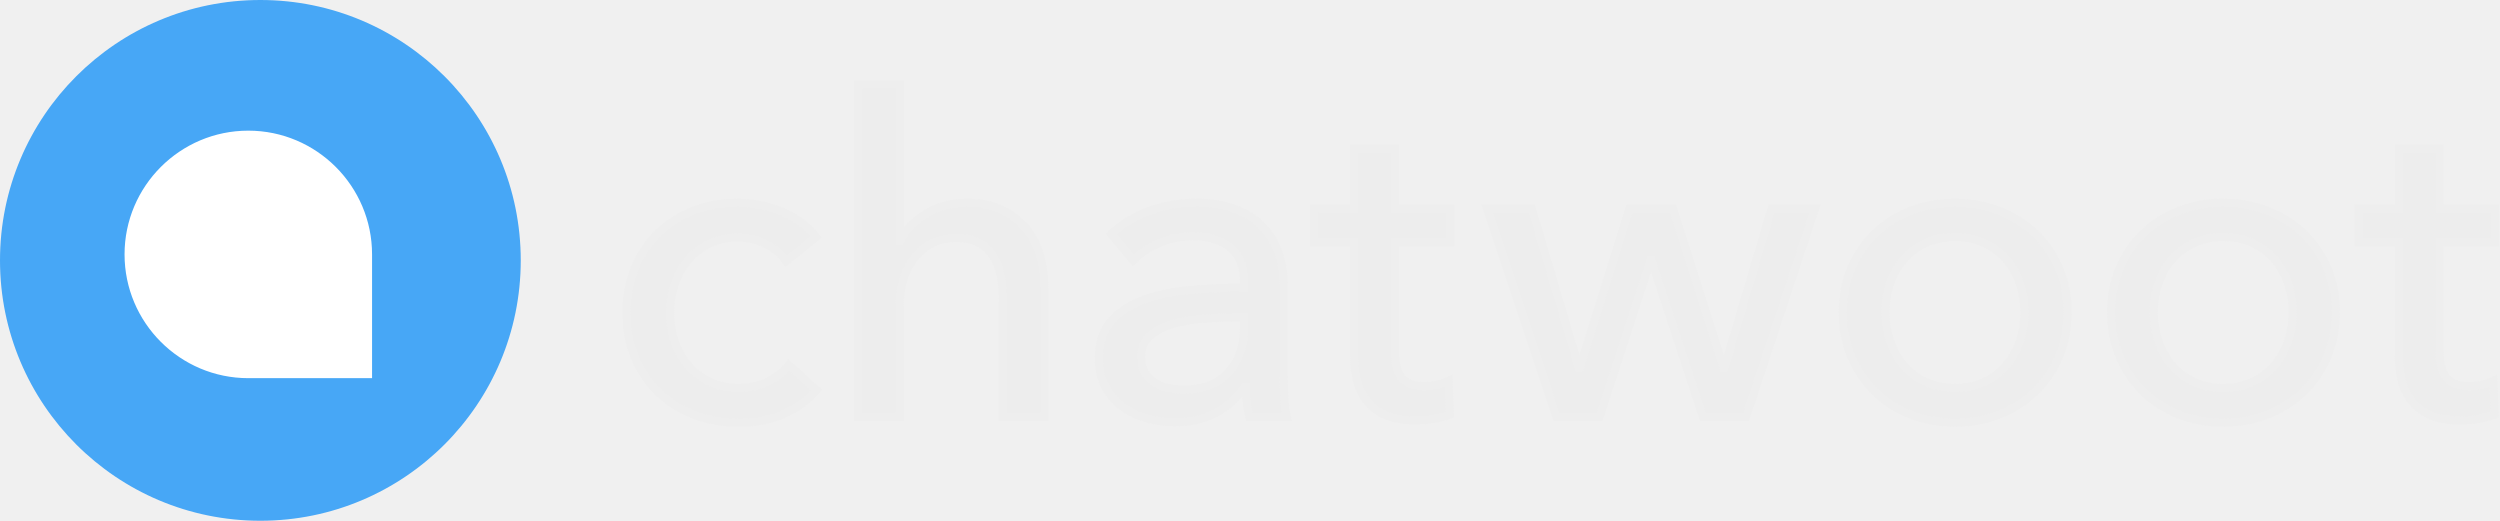
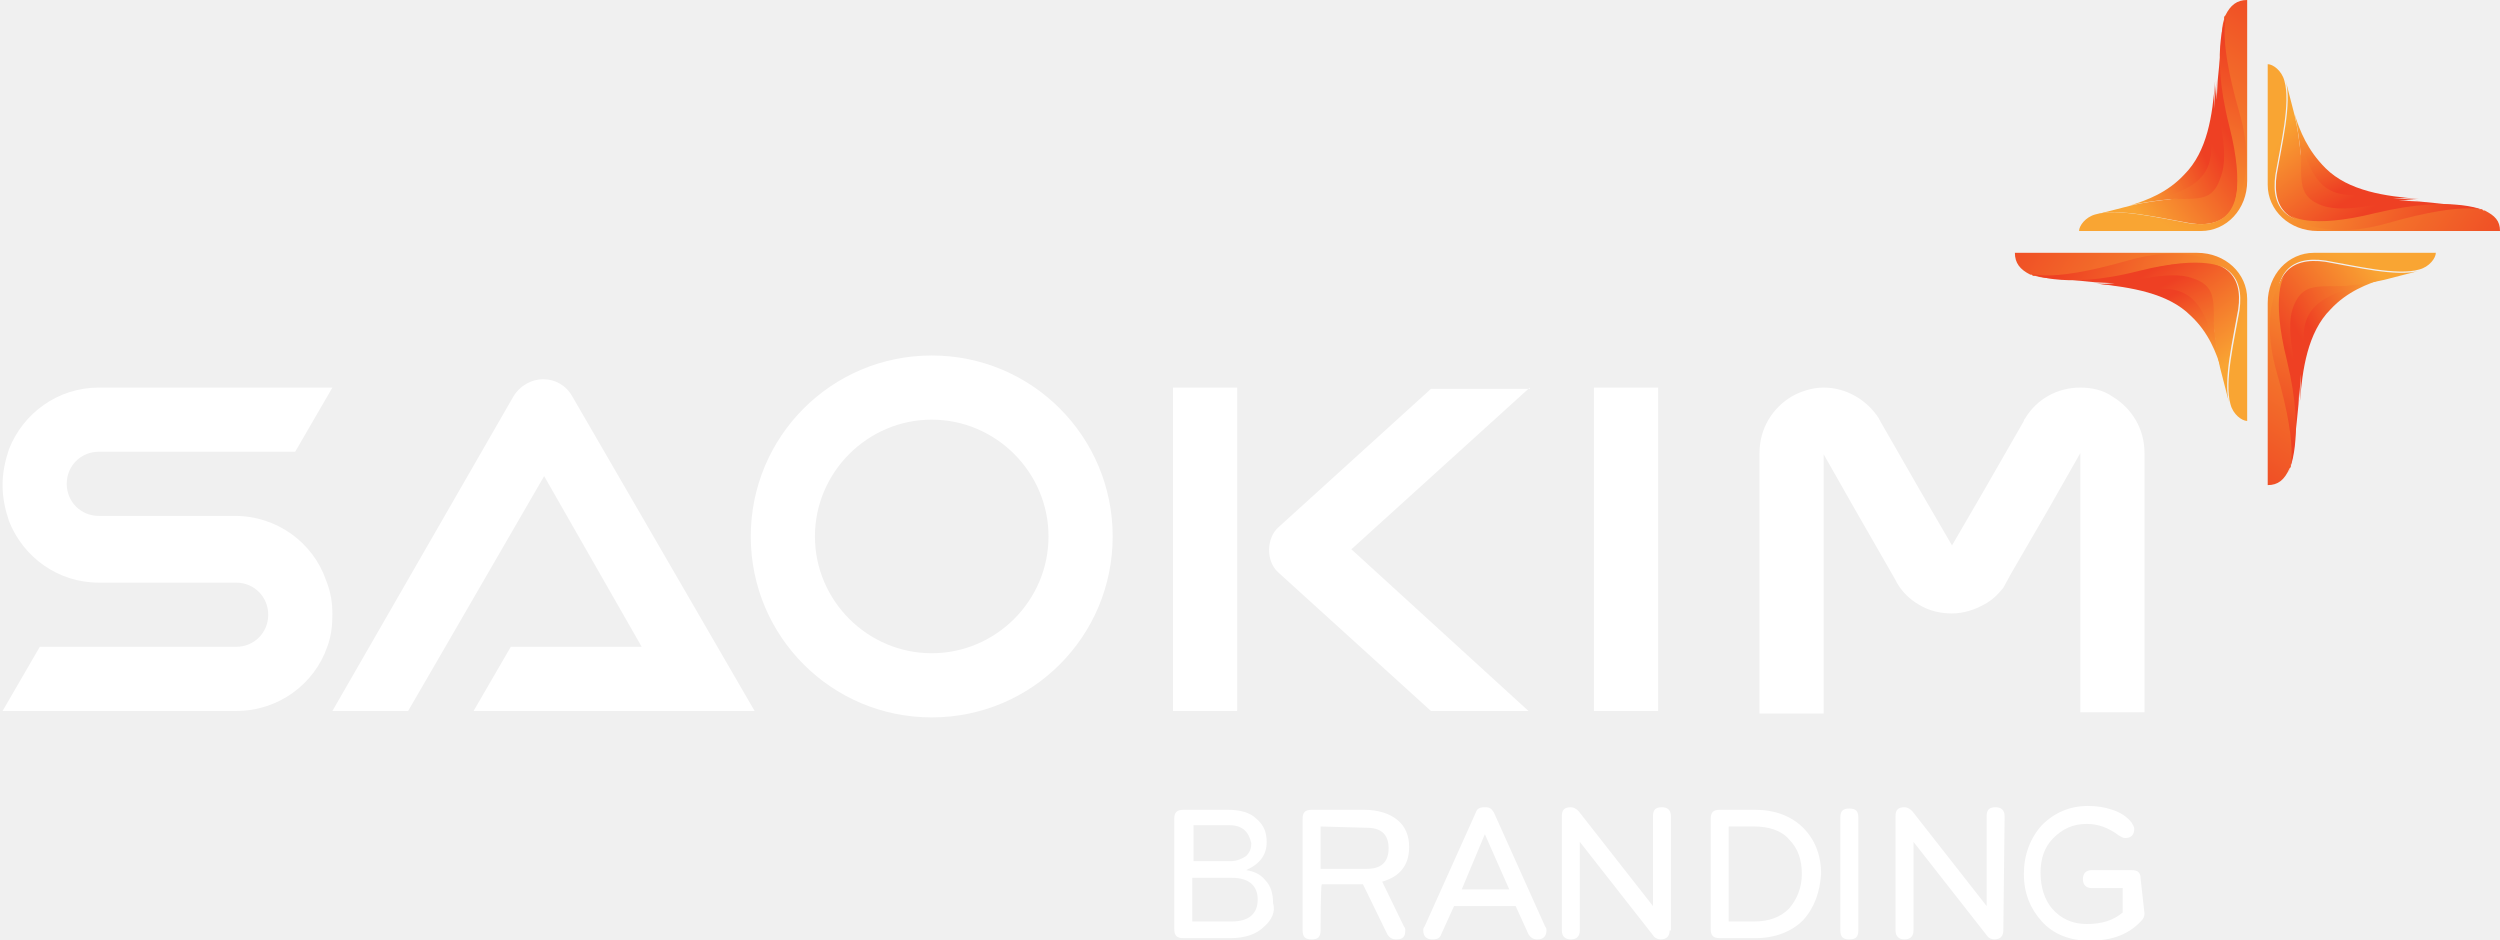
- <svg xmlns="http://www.w3.org/2000/svg" width="2458px" height="512px" viewBox="0 0 2458 512" version="1.1">
-   <g id="Page-1" stroke="none" stroke-width="1" fill="none" fill-rule="evenodd">
-     <g id="logo" fill-rule="nonzero">
-       <g id="woot-log">
-         <circle id="Oval" fill="#47A7F6" cx="256" cy="256" r="256" />
-         <path d="M362.808,368.808 L244.123,368.808 C178.699,368.808 125.457,315.562 125.457,250.122 C125.457,184.703 178.699,131.457 244.124,131.457 C309.565,131.457 362.808,184.703 362.808,250.122 L362.808,368.808 Z" id="Fill-1" stroke="#FFFFFF" stroke-width="6" fill="#FFFFFF" />
-       </g>
-       <path d="M772.982,256.848 C768.658,250.217 762.171,244.667 753.522,240.198 C744.872,235.73 735.647,233.495 725.844,233.495 C715.177,233.495 705.735,235.513 697.518,239.55 C689.302,243.586 682.31,248.992 676.544,255.767 C670.778,262.542 666.381,270.398 663.354,279.336 C660.327,288.273 658.813,297.643 658.813,307.446 C658.813,317.248 660.327,326.618 663.354,335.555 C666.381,344.493 670.778,352.349 676.544,359.124 C682.31,365.899 689.374,371.305 697.735,375.341 C706.095,379.378 715.609,381.396 726.277,381.396 C736.656,381.396 746.098,379.378 754.603,375.341 C763.108,371.305 770.099,365.827 775.577,358.908 L802.822,383.558 C794.173,393.649 783.361,401.505 770.387,407.127 C757.414,412.749 742.71,415.56 726.277,415.56 C710.42,415.56 695.789,412.965 682.382,407.776 C668.976,402.586 657.372,395.307 647.569,385.937 C637.767,376.567 630.055,365.251 624.433,351.989 C618.811,338.727 616,323.879 616,307.446 C616,291.3 618.739,276.597 624.217,263.335 C629.695,250.073 637.335,238.685 647.137,229.171 C656.939,219.657 668.544,212.305 681.95,207.115 C695.356,201.926 709.843,199.331 725.412,199.331 C739.827,199.331 754.17,202.214 768.441,207.98 C782.713,213.746 794.028,222.107 802.389,233.063 L772.982,256.848 Z M885.421,236.09 C890.322,225.999 898.683,217.35 910.504,210.143 C922.324,202.935 935.586,199.331 950.29,199.331 C963.552,199.331 974.94,201.565 984.454,206.034 C993.968,210.503 1001.896,216.485 1008.239,223.981 C1014.582,231.477 1019.267,240.27 1022.294,250.361 C1025.321,260.452 1026.835,271.263 1026.835,282.795 L1026.835,409.938 L986.184,409.938 L986.184,296.634 C986.184,288.273 985.535,280.345 984.238,272.849 C982.94,265.353 980.562,258.722 977.102,252.956 C973.643,247.19 968.958,242.577 963.047,239.117 C957.137,235.658 949.425,233.928 939.911,233.928 C923.766,233.928 910.504,240.054 900.125,252.307 C889.746,264.56 884.556,280.921 884.556,301.391 L884.556,409.938 L843.905,409.938 L843.905,83 L884.556,83 L884.556,236.09 L885.421,236.09 Z M1223.171,277.174 C1223.171,261.893 1218.558,250.577 1209.332,243.226 C1200.106,235.874 1187.853,232.198 1172.573,232.198 C1161.041,232.198 1150.157,234.432 1139.923,238.901 C1129.688,243.37 1121.111,249.064 1114.191,255.983 L1092.568,230.036 C1102.659,220.522 1114.984,213.026 1129.544,207.548 C1144.103,202.07 1159.743,199.331 1176.465,199.331 C1191.169,199.331 1203.926,201.421 1214.738,205.602 C1225.549,209.782 1234.415,215.476 1241.334,222.684 C1248.253,229.892 1253.443,238.396 1256.902,248.199 C1260.362,258.001 1262.092,268.524 1262.092,279.768 L1262.092,369.287 C1262.092,376.206 1262.308,383.486 1262.741,391.126 C1263.173,398.766 1263.966,405.037 1265.119,409.938 L1228.36,409.938 C1226.054,400.136 1224.9,390.333 1224.9,380.531 L1223.603,380.531 C1216.107,391.487 1206.665,399.991 1195.277,406.046 C1183.889,412.1 1170.411,415.128 1154.842,415.128 C1146.77,415.128 1138.337,414.046 1129.544,411.884 C1120.75,409.722 1112.75,406.19 1105.542,401.289 C1098.334,396.388 1092.352,389.901 1087.595,381.828 C1082.838,373.756 1080.46,363.809 1080.46,351.989 C1080.46,336.42 1084.64,324.095 1093.001,315.014 C1101.362,305.932 1112.317,299.013 1125.868,294.256 C1139.418,289.499 1154.698,286.399 1171.708,284.958 C1188.718,283.516 1205.872,282.795 1223.171,282.795 L1223.171,277.174 Z M1213.224,312.203 C1203.133,312.203 1192.682,312.635 1181.871,313.5 C1171.059,314.365 1161.257,316.095 1152.464,318.689 C1143.67,321.284 1136.391,325.176 1130.625,330.366 C1124.859,335.555 1121.976,342.475 1121.976,351.124 C1121.976,357.178 1123.201,362.224 1125.651,366.26 C1128.102,370.296 1131.345,373.612 1135.382,376.206 C1139.418,378.801 1143.887,380.603 1148.788,381.612 C1153.689,382.621 1158.734,383.126 1163.924,383.126 C1182.952,383.126 1197.584,377.432 1207.818,366.044 C1218.053,354.655 1223.171,340.312 1223.171,323.014 L1223.171,312.203 L1213.224,312.203 Z M1425.993,238.252 L1371.504,238.252 L1371.504,345.069 C1371.504,357.467 1373.81,366.332 1378.423,371.666 C1383.036,376.999 1390.388,379.666 1400.478,379.666 C1404.226,379.666 1408.263,379.234 1412.587,378.369 C1416.912,377.504 1420.804,376.206 1424.264,374.477 L1425.561,407.776 C1420.66,409.506 1415.254,410.875 1409.344,411.884 C1403.433,412.893 1397.307,413.398 1390.964,413.398 C1371.648,413.398 1356.872,408.064 1346.637,397.397 C1336.402,386.729 1331.285,370.729 1331.285,349.394 L1331.285,238.252 L1291.931,238.252 L1291.931,204.953 L1331.285,204.953 L1331.285,146.139 L1371.504,146.139 L1371.504,204.953 L1425.993,204.953 L1425.993,238.252 Z M1506.078,204.953 L1552.351,361.503 L1553.216,361.503 L1602.083,204.953 L1644.897,204.953 L1694.629,361.503 L1695.494,361.503 L1741.767,204.953 L1784.581,204.953 L1716.685,409.938 L1674.304,409.938 L1623.706,255.983 L1622.841,255.983 L1572.676,409.938 L1530.295,409.938 L1461.967,204.953 L1506.078,204.953 Z M2032.811,307.013 C2032.811,322.87 2030,337.429 2024.378,350.691 C2018.756,363.953 2010.972,375.413 2001.026,385.072 C1991.079,394.73 1979.331,402.226 1965.78,407.56 C1952.23,412.893 1937.671,415.56 1922.102,415.56 C1906.534,415.56 1891.974,412.893 1878.424,407.56 C1864.873,402.226 1853.197,394.73 1843.395,385.072 C1833.592,375.413 1825.88,363.953 1820.258,350.691 C1814.636,337.429 1811.825,322.87 1811.825,307.013 C1811.825,291.156 1814.636,276.669 1820.258,263.551 C1825.88,250.433 1833.592,239.117 1843.395,229.603 C1853.197,220.089 1864.873,212.665 1878.424,207.332 C1891.974,201.998 1906.534,199.331 1922.102,199.331 C1937.671,199.331 1952.23,201.998 1965.78,207.332 C1979.331,212.665 1991.079,220.089 2001.026,229.603 C2010.972,239.117 2018.756,250.433 2024.378,263.551 C2030,276.669 2032.811,291.156 2032.811,307.013 Z M1990.43,307.013 C1990.43,297.211 1988.917,287.841 1985.89,278.903 C1982.862,269.966 1978.466,262.11 1972.7,255.334 C1966.934,248.559 1959.798,243.154 1951.293,239.117 C1942.788,235.081 1933.058,233.063 1922.102,233.063 C1911.146,233.063 1901.416,235.081 1892.911,239.117 C1884.406,243.154 1877.271,248.559 1871.505,255.334 C1865.738,262.11 1861.342,269.966 1858.315,278.903 C1855.287,287.841 1853.774,297.211 1853.774,307.013 C1853.774,316.816 1855.287,326.185 1858.315,335.123 C1861.342,344.06 1865.738,351.989 1871.505,358.908 C1877.271,365.827 1884.406,371.305 1892.911,375.341 C1901.416,379.378 1911.146,381.396 1922.102,381.396 C1933.058,381.396 1942.788,379.378 1951.293,375.341 C1959.798,371.305 1966.934,365.827 1972.7,358.908 C1978.466,351.989 1982.862,344.06 1985.89,335.123 C1988.917,326.185 1990.43,316.816 1990.43,307.013 Z M2296.611,307.013 C2296.611,322.87 2293.8,337.429 2288.178,350.691 C2282.556,363.953 2274.771,375.413 2264.825,385.072 C2254.878,394.73 2243.13,402.226 2229.58,407.56 C2216.029,412.893 2201.47,415.56 2185.901,415.56 C2170.333,415.56 2155.774,412.893 2142.223,407.56 C2128.673,402.226 2116.996,394.73 2107.194,385.072 C2097.392,375.413 2089.68,363.953 2084.058,350.691 C2078.436,337.429 2075.625,322.87 2075.625,307.013 C2075.625,291.156 2078.436,276.669 2084.058,263.551 C2089.68,250.433 2097.392,239.117 2107.194,229.603 C2116.996,220.089 2128.673,212.665 2142.223,207.332 C2155.774,201.998 2170.333,199.331 2185.901,199.331 C2201.47,199.331 2216.029,201.998 2229.58,207.332 C2243.13,212.665 2254.878,220.089 2264.825,229.603 C2274.771,239.117 2282.556,250.433 2288.178,263.551 C2293.8,276.669 2296.611,291.156 2296.611,307.013 Z M2254.23,307.013 C2254.23,297.211 2252.716,287.841 2249.689,278.903 C2246.662,269.966 2242.265,262.11 2236.499,255.334 C2230.733,248.559 2223.597,243.154 2215.092,239.117 C2206.587,235.081 2196.857,233.063 2185.901,233.063 C2174.946,233.063 2165.215,235.081 2156.71,239.117 C2148.205,243.154 2141.07,248.559 2135.304,255.334 C2129.538,262.11 2125.141,269.966 2122.114,278.903 C2119.087,287.841 2117.573,297.211 2117.573,307.013 C2117.573,316.816 2119.087,326.185 2122.114,335.123 C2125.141,344.06 2129.538,351.989 2135.304,358.908 C2141.07,365.827 2148.205,371.305 2156.71,375.341 C2165.215,379.378 2174.946,381.396 2185.901,381.396 C2196.857,381.396 2206.587,379.378 2215.092,375.341 C2223.597,371.305 2230.733,365.827 2236.499,358.908 C2242.265,351.989 2246.662,344.06 2249.689,335.123 C2252.716,326.185 2254.23,316.816 2254.23,307.013 Z M2453.16,238.252 L2398.671,238.252 L2398.671,345.069 C2398.671,357.467 2400.977,366.332 2405.59,371.666 C2410.203,376.999 2417.554,379.666 2427.645,379.666 C2431.393,379.666 2435.429,379.234 2439.754,378.369 C2444.079,377.504 2447.971,376.206 2451.43,374.477 L2452.728,407.776 C2447.827,409.506 2442.421,410.875 2436.511,411.884 C2430.6,412.893 2424.474,413.398 2418.131,413.398 C2398.815,413.398 2384.039,408.064 2373.804,397.397 C2363.569,386.729 2358.452,370.729 2358.452,349.394 L2358.452,238.252 L2319.098,238.252 L2319.098,204.953 L2358.452,204.953 L2358.452,146.139 L2398.671,146.139 L2398.671,204.953 L2453.16,204.953 L2453.16,238.252 Z" id="chatwoot" stroke="#EEEEEE" stroke-width="8" fill="#EDEDED" />
+ <svg xmlns="http://www.w3.org/2000/svg" version="1.1" id="Layer_1" x="0px" y="0px" viewBox="0 0 194.8 73.2" style="enable-background:new 0 0 194.8 73.2;" xml:space="preserve">
+   <style type="text/css">
+ 	.st0{fill:#FFFFFF;}
+ 	.st1{fill:url(#SVGID_1_);}
+ 	.st2{fill:url(#SVGID_2_);}
+ 	.st3{fill:url(#SVGID_3_);}
+ 	.st4{fill:url(#SVGID_4_);}
+ 	.st5{fill:url(#SVGID_5_);}
+ 	.st6{fill:url(#SVGID_6_);}
+ 	.st7{fill:url(#SVGID_7_);}
+ 	.st8{fill:url(#SVGID_8_);}
+ 	.st9{fill:url(#SVGID_9_);}
+ 	.st10{fill:url(#SVGID_10_);}
+ 	.st11{fill:url(#SVGID_11_);}
+ 	.st12{fill:url(#SVGID_12_);}
+ 	.st13{fill:url(#SVGID_13_);}
+ 	.st14{fill:url(#SVGID_14_);}
+ 	.st15{fill:url(#SVGID_15_);}
+ 	.st16{fill:url(#SVGID_16_);}
+ 	.st17{fill:url(#SVGID_17_);}
+ 	.st18{fill:url(#SVGID_18_);}
+ 	.st19{fill:url(#SVGID_19_);}
+ 	.st20{fill:url(#SVGID_20_);}
+ </style>
+   <rect x="124.2" y="30.2" class="st0" width="5" height="25.2" />
+   <path class="st0" d="M119.2,30.2l-13.9,12.6l13.8,12.6h-7.6c0,0-11.9-10.8-11.9-10.8c-1-0.9-0.9-2.7,0-3.5l11.9-10.8H119.2  L119.2,30.2z" />
+   <rect x="91.4" y="30.2" class="st0" width="5" height="25.2" />
+   <path class="st0" d="M36.9,55.4h21.9L44.6,30.9c-1-1.8-3.5-1.8-4.6,0L25.9,55.4h5.9l2.9-5l7.7-13.3L50,50.4H39.8L36.9,55.4z" />
+   <path class="st0" d="M25.9,47.9c0,0.9-0.1,1.7-0.4,2.5c-1,2.9-3.8,5-7.1,5H0.2l2.9-5h15.3c1.4,0,2.5-1.1,2.5-2.5s-1.1-2.5-2.5-2.5  H7.7c-3.2,0-5.9-2-7-4.8c-0.3-0.9-0.5-1.8-0.5-2.8c0-1,0.2-1.9,0.5-2.8c1.1-2.8,3.8-4.8,7-4.8h18.2l-2.9,5H7.7  c-1.4,0-2.5,1.1-2.5,2.5s1.1,2.5,2.5,2.5h10.6c3.3,0,6.1,2.1,7.1,5C25.8,46.2,25.9,47,25.9,47.9z" />
+   <path class="st0" d="M72.6,27.7c-7.8,0-14.1,6.3-14.1,14.1s6.3,14.1,14.1,14.1s14.1-6.3,14.1-14.1S80.4,27.7,72.6,27.7z M72.6,50.9  c-5,0-9.1-4.1-9.1-9.1s4.1-9.1,9.1-9.1s9.1,4.1,9.1,9.1C81.7,46.8,77.6,50.9,72.6,50.9z" />
+   <g>
+     <path class="st0" d="M167.1,35.3v20.2h-5V35.3l-2.5,4.4l-2.9,5l-0.6,1.1c-0.4,0.5-0.9,1-1.5,1.3c-0.7,0.4-1.6,0.7-2.5,0.7   c-0.9,0-1.8-0.2-2.6-0.7c-0.7-0.4-1.3-1-1.7-1.7l0,0l-0.1-0.2l0,0l-3.1-5.4l-2.5-4.4v20.2h-5V35.3c0-1.9,1-3.5,2.5-4.4   c0.7-0.4,1.6-0.7,2.5-0.7c1.8,0,3.4,1,4.3,2.4c0,0.1,0.1,0.1,0.1,0.2l3.1,5.4l2.5,4.3l2.5-4.3l3.1-5.4c0-0.1,0.1-0.2,0.1-0.2   c0.9-1.5,2.5-2.4,4.3-2.4c0.9,0,1.8,0.2,2.5,0.7C166.1,31.8,167.1,33.4,167.1,35.3z" />
+   </g>
+   <g>
+     <g>
+       <linearGradient id="SVGID_1_" gradientUnits="userSpaceOnUse" x1="-4056.901" y1="-3395.016" x2="-4062.572" y2="-3397.756" gradientTransform="matrix(0 -1 -1 0 -3226.955 -4033.351)">
+         <stop offset="0" style="stop-color:#EE4023" />
+         <stop offset="1" style="stop-color:#F9A533" />
+       </linearGradient>
+       <path class="st1" d="M173.1,28.8c-0.4-1.3-1-2.9-2.4-4.2c-1.8-1.8-4.7-2.2-7.3-2.5c1.5,0.1,3.2,0.1,6,0    C173.1,21.9,172.1,25,173.1,28.8z" />
+       <linearGradient id="SVGID_2_" gradientUnits="userSpaceOnUse" x1="-4055.172" y1="-3393.45" x2="-4062.783" y2="-3399.093" gradientTransform="matrix(0 -1 -1 0 -3226.955 -4033.351)">
+         <stop offset="0" style="stop-color:#EE4023" />
+         <stop offset="1" style="stop-color:#F9A533" />
+       </linearGradient>
+       <path class="st2" d="M174.4,24.1c-0.4,2.3-1.2,5.6-0.7,7.3c-0.2-0.7-0.4-1.6-0.7-2.7c-0.9-3.8,0-6.9-3.7-6.7c-2.9,0.1-4.5,0.1-6,0    c-1.9-0.2-3.6-0.3-4.8-0.7c1.4,0.4,5-0.1,10.4-0.9C173.4,19.8,174.8,21.4,174.4,24.1z" />
+       <linearGradient id="SVGID_3_" gradientUnits="userSpaceOnUse" x1="-4048.181" y1="-3383.444" x2="-4060.027" y2="-3401.241" gradientTransform="matrix(0 -1 -1 0 -3226.955 -4033.351)">
+         <stop offset="0" style="stop-color:#EE4023" />
+         <stop offset="1" style="stop-color:#F9A533" />
+       </linearGradient>
+       <path class="st3" d="M157,19.7h14.2c2.2,0,3.9,1.6,3.9,3.6v9.5c-0.4,0-1.1-0.5-1.3-1.3c0,0,0,0,0,0c-0.5-1.7,0.3-5,0.7-7.3    c0.4-2.8-1-4.4-5.5-3.6c-5.4,0.9-8.9,1.4-10.4,0.9c0,0-0.1,0-0.1,0c-0.1,0-0.1,0-0.2-0.1c0,0,0,0-0.1,0    C157.4,21,157,20.5,157,19.7z" />
+       <linearGradient id="SVGID_4_" gradientUnits="userSpaceOnUse" x1="-4052.339" y1="-3388.269" x2="-4058.262" y2="-3401.096" gradientTransform="matrix(0 -1 -1 0 -3226.955 -4033.351)">
+         <stop offset="0" style="stop-color:#EE4023" />
+         <stop offset="1" style="stop-color:#F9A533" />
+       </linearGradient>
+       <path class="st4" d="M158,21.2c0,0,1.2,1,7.8-0.9c5.3-1.5,7.5,0.6,7.5,0.6s-1.4-1.1-6.6,0.2C160.5,22.7,158,21.2,158,21.2z" />
+       <linearGradient id="SVGID_5_" gradientUnits="userSpaceOnUse" x1="-4055.928" y1="-3394.889" x2="-4062.916" y2="-3398.763" gradientTransform="matrix(0 -1 -1 0 -3226.955 -4033.351)">
+         <stop offset="0" style="stop-color:#EE4023" />
+         <stop offset="1" style="stop-color:#F9A533" />
+       </linearGradient>
+       <path class="st5" d="M163.3,22.1c0,0,3.3,0.3,5.4,0.4c2.6,0.1,3.3,2.2,4,5c-0.6-3.1,0.6-5-1.8-5.8    C168.8,20.9,165.5,22.3,163.3,22.1z" />
+     </g>
+     <g>
+       <linearGradient id="SVGID_6_" gradientUnits="userSpaceOnUse" x1="-3253.84" y1="4220.916" x2="-3259.511" y2="4218.176" gradientTransform="matrix(0 1 1 0 -4037.151 3268.032)">
+         <stop offset="0" style="stop-color:#EE4023" />
+         <stop offset="1" style="stop-color:#F9A533" />
+       </linearGradient>
+       <path class="st6" d="M178.8,8.9c0.4,1.3,1,2.8,2.4,4.2c1.8,1.8,4.7,2.2,7.3,2.4c-1.5-0.1-3.2-0.1-6,0    C178.8,15.8,179.7,12.8,178.8,8.9z" />
+       <linearGradient id="SVGID_7_" gradientUnits="userSpaceOnUse" x1="-3252.108" y1="4222.476" x2="-3259.72" y2="4216.833" gradientTransform="matrix(0 1 1 0 -4037.151 3268.032)">
+         <stop offset="0" style="stop-color:#EE4023" />
+         <stop offset="1" style="stop-color:#F9A533" />
+       </linearGradient>
+       <path class="st7" d="M177.4,13.6c0.4-2.3,1.2-5.6,0.7-7.3c0.2,0.7,0.4,1.6,0.7,2.7c0.9,3.8,0,6.8,3.7,6.7c2.9-0.1,4.5-0.1,6,0    c1.9,0.2,3.6,0.3,4.8,0.7c-1.4-0.4-5,0.1-10.4,0.9C178.4,18,177,16.4,177.4,13.6z" />
+       <linearGradient id="SVGID_8_" gradientUnits="userSpaceOnUse" x1="-3245.117" y1="4232.482" x2="-3256.963" y2="4214.686" gradientTransform="matrix(0 1 1 0 -4037.151 3268.032)">
+         <stop offset="0" style="stop-color:#EE4023" />
+         <stop offset="1" style="stop-color:#F9A533" />
+       </linearGradient>
+       <path class="st8" d="M194.8,18h-14.2c-2.2,0-3.9-1.6-3.9-3.6V5c0.4,0,1.1,0.5,1.3,1.3c0,0,0,0,0,0c0.5,1.7-0.3,5-0.7,7.3    c-0.4,2.8,1,4.3,5.5,3.6c5.4-0.9,8.9-1.4,10.4-0.9c0,0,0.1,0,0.1,0c0.1,0,0.1,0,0.2,0.1c0,0,0,0,0.1,0    C194.4,16.8,194.8,17.2,194.8,18z" />
+       <linearGradient id="SVGID_9_" gradientUnits="userSpaceOnUse" x1="-3249.271" y1="4227.655" x2="-3255.194" y2="4214.829" gradientTransform="matrix(0 1 1 0 -4037.151 3268.032)">
+         <stop offset="0" style="stop-color:#EE4023" />
+         <stop offset="1" style="stop-color:#F9A533" />
+       </linearGradient>
+       <path class="st9" d="M193.8,16.5c0,0-1.2-1-7.8,0.9c-5.3,1.5-7.5-0.6-7.5-0.6s1.4,1.1,6.6-0.2C191.4,15.1,193.8,16.5,193.8,16.5z" />
+       <linearGradient id="SVGID_10_" gradientUnits="userSpaceOnUse" x1="-3252.867" y1="4221.042" x2="-3259.855" y2="4217.168" gradientTransform="matrix(0 1 1 0 -4037.151 3268.032)">
+         <stop offset="0" style="stop-color:#EE4023" />
+         <stop offset="1" style="stop-color:#F9A533" />
+       </linearGradient>
+       <path class="st10" d="M188.5,15.6c0,0-3.3-0.3-5.4-0.4c-2.6-0.1-3.3-2.2-4-5c0.6,3.1-0.6,4.9,1.8,5.8    C183.1,16.8,186.3,15.4,188.5,15.6z" />
+     </g>
+     <g>
+       <linearGradient id="SVGID_11_" gradientUnits="userSpaceOnUse" x1="-7428.842" y1="816.472" x2="-7434.513" y2="813.731" gradientTransform="matrix(-1 0 0 1 -7248.26 -789.7431)">
+         <stop offset="0" style="stop-color:#EE4023" />
+         <stop offset="1" style="stop-color:#F9A533" />
+       </linearGradient>
+       <path class="st11" d="M185.8,21.7c-1.3,0.4-2.9,1-4.2,2.4c-1.8,1.8-2.2,4.7-2.4,7.3c0.1-1.5,0.1-3.2,0-6    C179,21.7,182,22.6,185.8,21.7z" />
+       <linearGradient id="SVGID_12_" gradientUnits="userSpaceOnUse" x1="-7427.115" y1="818.039" x2="-7434.726" y2="812.396" gradientTransform="matrix(-1 0 0 1 -7248.26 -789.7431)">
+         <stop offset="0" style="stop-color:#EE4023" />
+         <stop offset="1" style="stop-color:#F9A533" />
+       </linearGradient>
+       <path class="st12" d="M181.2,20.4c2.3,0.4,5.6,1.2,7.3,0.7c-0.7,0.2-1.6,0.4-2.7,0.7c-3.8,0.9-6.9,0-6.7,3.7c0.1,2.9,0.1,4.5,0,6    c-0.2,1.9-0.3,3.6-0.7,4.8c0.4-1.5-0.1-5-0.9-10.4C176.8,21.4,178.4,20,181.2,20.4z" />
+       <linearGradient id="SVGID_13_" gradientUnits="userSpaceOnUse" x1="-7420.121" y1="828.042" x2="-7431.967" y2="810.246" gradientTransform="matrix(-1 0 0 1 -7248.26 -789.7431)">
+         <stop offset="0" style="stop-color:#EE4023" />
+         <stop offset="1" style="stop-color:#F9A533" />
+       </linearGradient>
+       <path class="st13" d="M176.7,37.8V23.6c0-2.2,1.6-3.9,3.6-3.9h9.5c0,0.4-0.5,1.1-1.3,1.3c0,0,0,0,0,0c-1.7,0.5-5-0.3-7.3-0.7    c-2.8-0.4-4.4,1-3.6,5.5c0.9,5.4,1.4,8.9,0.9,10.4c0,0,0,0.1,0,0.1c0,0.1,0,0.1-0.1,0.2c0,0,0,0,0,0    C178,37.4,177.5,37.8,176.7,37.8z" />
+       <linearGradient id="SVGID_14_" gradientUnits="userSpaceOnUse" x1="-7424.278" y1="823.217" x2="-7430.202" y2="810.39" gradientTransform="matrix(-1 0 0 1 -7248.26 -789.7431)">
+         <stop offset="0" style="stop-color:#EE4023" />
+         <stop offset="1" style="stop-color:#F9A533" />
+       </linearGradient>
+       <path class="st14" d="M178.3,36.8c0,0,1-1.2-0.9-7.8c-1.5-5.3,0.6-7.5,0.6-7.5s-1.1,1.4,0.2,6.6C179.7,34.3,178.3,36.8,178.3,36.8    z" />
+       <linearGradient id="SVGID_15_" gradientUnits="userSpaceOnUse" x1="-7427.869" y1="816.597" x2="-7434.857" y2="812.724" gradientTransform="matrix(-1 0 0 1 -7248.26 -789.7431)">
+         <stop offset="0" style="stop-color:#EE4023" />
+         <stop offset="1" style="stop-color:#F9A533" />
+       </linearGradient>
+       <path class="st15" d="M179.1,31.5c0,0,0.3-3.3,0.4-5.4c0.1-2.6,2.2-3.3,5-4c-3.1,0.6-4.9-0.6-5.8,1.8    C177.9,26,179.3,29.3,179.1,31.5z" />
+     </g>
+     <g>
+       <linearGradient id="SVGID_16_" gradientUnits="userSpaceOnUse" x1="171.243" y1="64.959" x2="165.582" y2="62.224" gradientTransform="matrix(1 0 0 -1 0 76)">
+         <stop offset="0" style="stop-color:#EE4023" />
+         <stop offset="1" style="stop-color:#F9A533" />
+       </linearGradient>
+       <path class="st16" d="M166,16c1.3-0.4,2.9-1,4.2-2.4c1.8-1.8,2.2-4.6,2.4-7.3c-0.1,1.5-0.1,3.2,0,6C172.9,16,169.8,15.1,166,16z" />
+       <linearGradient id="SVGID_17_" gradientUnits="userSpaceOnUse" x1="172.969" y1="66.517" x2="165.373" y2="60.886" gradientTransform="matrix(1 0 0 -1 0 76)">
+         <stop offset="0" style="stop-color:#EE4023" />
+         <stop offset="1" style="stop-color:#F9A533" />
+       </linearGradient>
+       <path class="st17" d="M170.7,17.4c-2.3-0.4-5.6-1.2-7.3-0.7c0.7-0.2,1.6-0.4,2.7-0.7c3.8-0.9,6.9,0,6.7-3.7c-0.1-2.9-0.1-4.5,0-6    c0.2-1.9,0.3-3.6,0.7-4.8c-0.4,1.5,0.1,5,0.9,10.4C175,16.4,173.4,17.8,170.7,17.4z" />
+       <linearGradient id="SVGID_18_" gradientUnits="userSpaceOnUse" x1="179.934" y1="76.507" x2="168.116" y2="58.753" gradientTransform="matrix(1 0 0 -1 0 76)">
+         <stop offset="0" style="stop-color:#EE4023" />
+         <stop offset="1" style="stop-color:#F9A533" />
+       </linearGradient>
+       <path class="st18" d="M175.1,0v14.1c0,2.2-1.6,3.9-3.6,3.9H162c0-0.4,0.5-1.1,1.3-1.3c0,0,0,0,0,0c1.7-0.5,5,0.3,7.3,0.7    c2.8,0.4,4.3-1,3.6-5.5c-0.9-5.4-1.4-8.9-0.9-10.4c0,0,0-0.1,0-0.1c0-0.1,0-0.1,0.1-0.2c0,0,0,0,0,0C173.8,0.4,174.3,0,175.1,0z" />
+       <linearGradient id="SVGID_19_" gradientUnits="userSpaceOnUse" x1="175.798" y1="71.687" x2="169.893" y2="58.9" gradientTransform="matrix(1 0 0 -1 0 76)">
+         <stop offset="0" style="stop-color:#EE4023" />
+         <stop offset="1" style="stop-color:#F9A533" />
+       </linearGradient>
+       <path class="st19" d="M173.6,1c0,0-1,1.2,0.9,7.8c1.5,5.2-0.6,7.5-0.6,7.5s1.1-1.4-0.2-6.5C172.1,3.5,173.6,1,173.6,1z" />
+       <linearGradient id="SVGID_20_" gradientUnits="userSpaceOnUse" x1="172.215" y1="65.084" x2="165.241" y2="61.218" gradientTransform="matrix(1 0 0 -1 0 76)">
+         <stop offset="0" style="stop-color:#EE4023" />
+         <stop offset="1" style="stop-color:#F9A533" />
+       </linearGradient>
+       <path class="st20" d="M172.7,6.3c0,0-0.3,3.2-0.4,5.4c-0.1,2.6-2.2,3.3-5,4c3.1-0.6,4.9,0.6,5.7-1.8    C173.9,11.7,172.5,8.5,172.7,6.3z" />
    </g>
  </g>
+   <g>
+     <path class="st0" d="M98.5,72.2c-0.6,0.6-1.5,0.9-2.6,0.9h-3.7c-0.5,0-0.7-0.2-0.7-0.7v-8.6c0-0.5,0.2-0.7,0.7-0.7h3.5   c0.9,0,1.7,0.2,2.2,0.7c0.6,0.5,0.8,1.1,0.8,1.8c0,1-0.5,1.7-1.6,2.2c0.7,0.1,1.2,0.4,1.5,0.8c0.4,0.4,0.6,1,0.6,1.8   C99.4,71,99.1,71.7,98.5,72.2z M95.8,64.3h-2.8v2.8h2.9c0.5,0,0.9-0.2,1.2-0.4c0.3-0.3,0.4-0.6,0.4-1   C97.3,64.8,96.8,64.3,95.8,64.3z M92.9,68.4v3.4H96c1.3,0,2-0.6,2-1.7c0-1.1-0.7-1.7-2-1.7H92.9z" />
+     <path class="st0" d="M102.9,72.5c0,0.5-0.2,0.7-0.7,0.7c-0.5,0-0.7-0.2-0.7-0.7v-8.7c0-0.5,0.2-0.7,0.7-0.7h4.1   c1.1,0,2,0.3,2.6,0.8c0.6,0.5,0.9,1.2,0.9,2.1c0,1.4-0.7,2.3-2.1,2.7l1.7,3.5c0.1,0.1,0.1,0.2,0.1,0.3c0,0.5-0.2,0.7-0.7,0.7   c-0.3,0-0.5-0.1-0.7-0.4l-1.9-3.9h-3.2C102.9,68.9,102.9,72.5,102.9,72.5z M102.9,64.4v3.3h3.6c1.1,0,1.7-0.5,1.7-1.6   c0-1.1-0.6-1.6-1.7-1.6L102.9,64.4L102.9,64.4z" />
+     <path class="st0" d="M120.4,72.2c0.1,0.1,0.1,0.2,0.1,0.3c0,0.4-0.2,0.7-0.7,0.7c-0.3,0-0.5-0.1-0.7-0.4l-1-2.2h-4.8l-1,2.2   c-0.1,0.3-0.3,0.4-0.7,0.4c-0.4,0-0.7-0.2-0.7-0.7c0-0.1,0-0.2,0.1-0.3l4-8.9c0.1-0.3,0.3-0.4,0.7-0.4s0.5,0.1,0.7,0.4L120.4,72.2z    M115.7,65l-1.8,4.3h3.7L115.7,65z" />
+     <path class="st0" d="M130.1,72.5c0,0.4-0.2,0.7-0.7,0.7c-0.2,0-0.4-0.1-0.5-0.2l-5.8-7.4v6.9c0,0.4-0.2,0.7-0.7,0.7   c-0.4,0-0.7-0.2-0.7-0.7v-8.9c0-0.5,0.2-0.7,0.7-0.7c0.2,0,0.4,0.1,0.6,0.3l5.8,7.4v-7c0-0.5,0.2-0.7,0.7-0.7   c0.4,0,0.7,0.2,0.7,0.7V72.5z" />
+     <path class="st0" d="M140.5,71.7c-0.9,0.9-2.2,1.4-3.7,1.4H134c-0.5,0-0.7-0.2-0.7-0.7v-8.6c0-0.5,0.2-0.7,0.7-0.7h2.8   c1.5,0,2.8,0.5,3.7,1.4c0.9,0.9,1.4,2.1,1.4,3.6C141.8,69.5,141.4,70.7,140.5,71.7z M139.4,65.4c-0.6-0.7-1.6-1-2.7-1h-2v7.4h2   c1.1,0,2-0.3,2.7-1c0.6-0.7,1-1.6,1-2.7C140.4,67,140.1,66.1,139.4,65.4z" />
+     <path class="st0" d="M144.8,72.5c0,0.5-0.2,0.7-0.7,0.7c-0.5,0-0.7-0.2-0.7-0.7v-8.8c0-0.5,0.2-0.7,0.7-0.7c0.5,0,0.7,0.2,0.7,0.7   V72.5z" />
+     <path class="st0" d="M156.1,72.5c0,0.4-0.2,0.7-0.7,0.7c-0.2,0-0.4-0.1-0.5-0.2l-5.8-7.4v6.9c0,0.4-0.2,0.7-0.7,0.7   c-0.4,0-0.7-0.2-0.7-0.7v-8.9c0-0.5,0.2-0.7,0.7-0.7c0.2,0,0.4,0.1,0.6,0.3l5.8,7.4v-7c0-0.5,0.2-0.7,0.7-0.7   c0.4,0,0.7,0.2,0.7,0.7L156.1,72.5L156.1,72.5z" />
+     <path class="st0" d="M167.1,71.2c0,0.2-0.1,0.4-0.2,0.5c-1,1.1-2.3,1.6-4.1,1.6c-1.5,0-2.8-0.5-3.7-1.5c-0.9-1-1.4-2.2-1.4-3.7   c0-1.5,0.5-2.8,1.4-3.8c1-1,2.2-1.5,3.6-1.5c0.7,0,1.3,0.1,1.9,0.3c0.6,0.2,1.1,0.5,1.5,1c0.1,0.2,0.2,0.3,0.2,0.5   c0,0.4-0.2,0.7-0.7,0.7c-0.2,0-0.3-0.1-0.5-0.2c-0.8-0.6-1.6-0.9-2.5-0.9c-1.1,0-1.9,0.4-2.6,1.1c-0.7,0.7-1,1.6-1,2.7   c0,1.1,0.3,2.1,0.9,2.8c0.7,0.8,1.6,1.2,2.7,1.2c1.2,0,2.1-0.3,2.8-0.9v-1.9h-2.4c-0.4,0-0.7-0.2-0.7-0.7c0-0.4,0.2-0.7,0.7-0.7   h3.1c0.5,0,0.7,0.2,0.7,0.7L167.1,71.2L167.1,71.2z" />
+   </g>
</svg>
